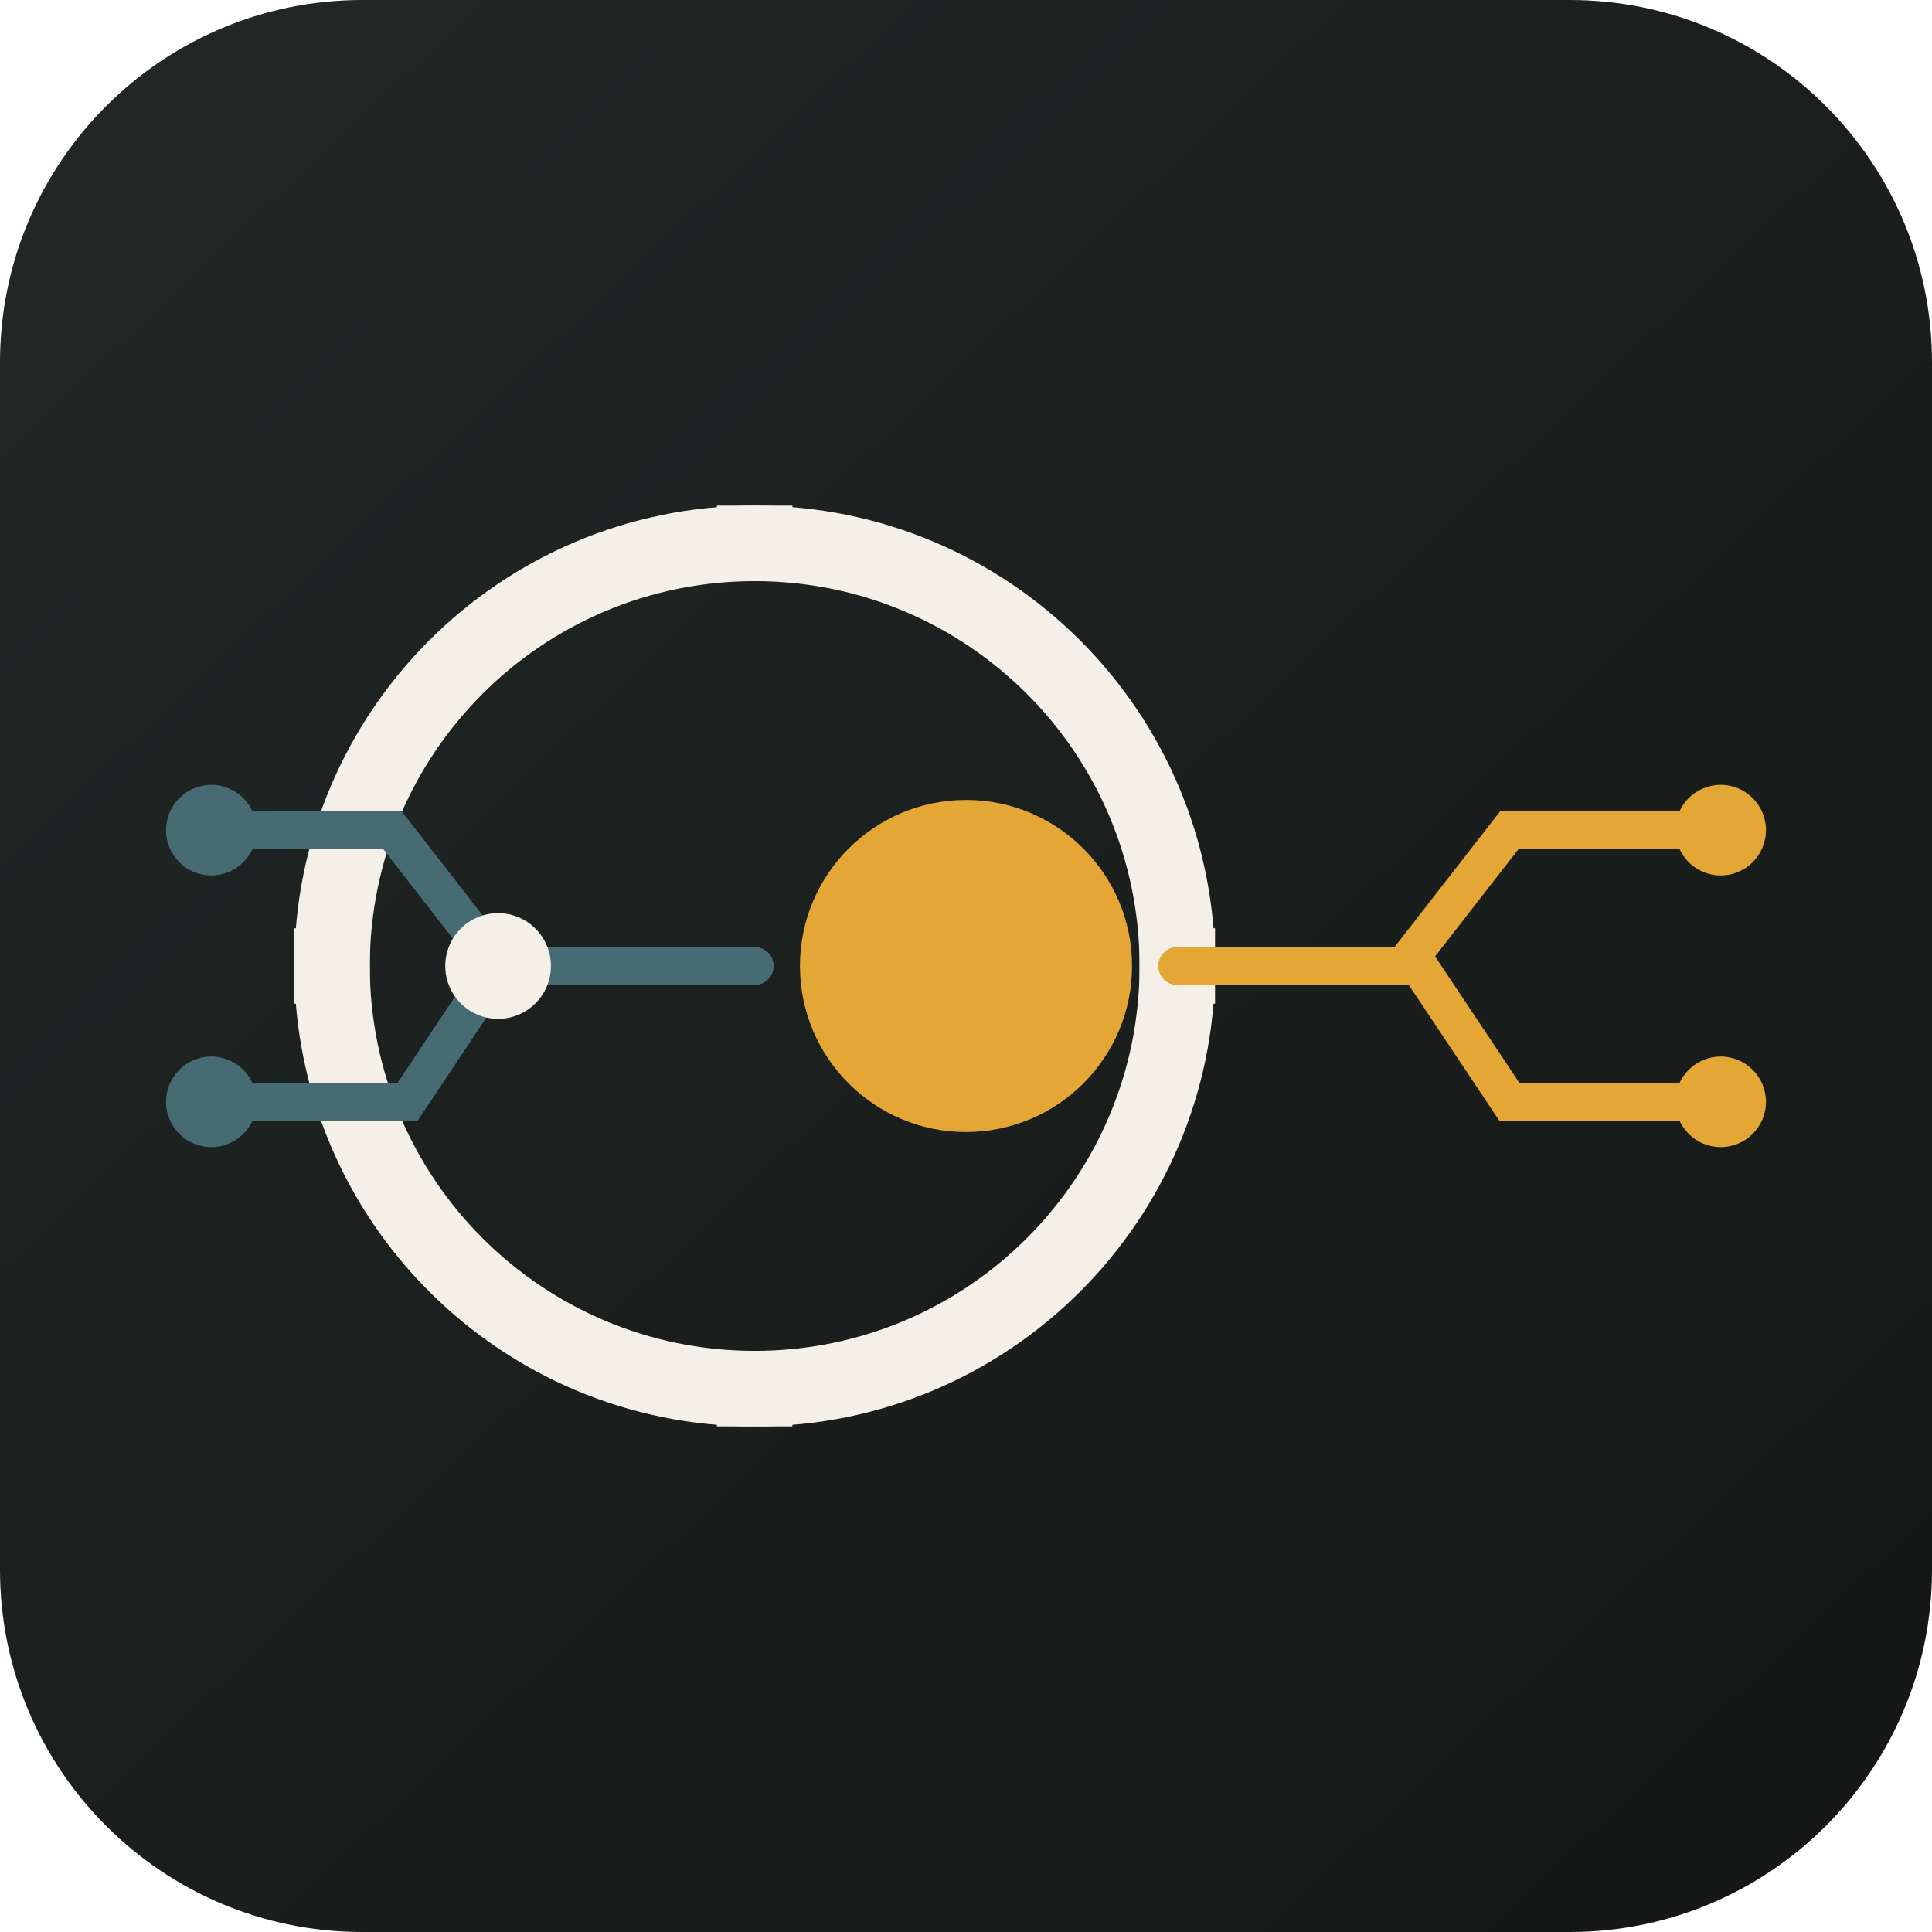
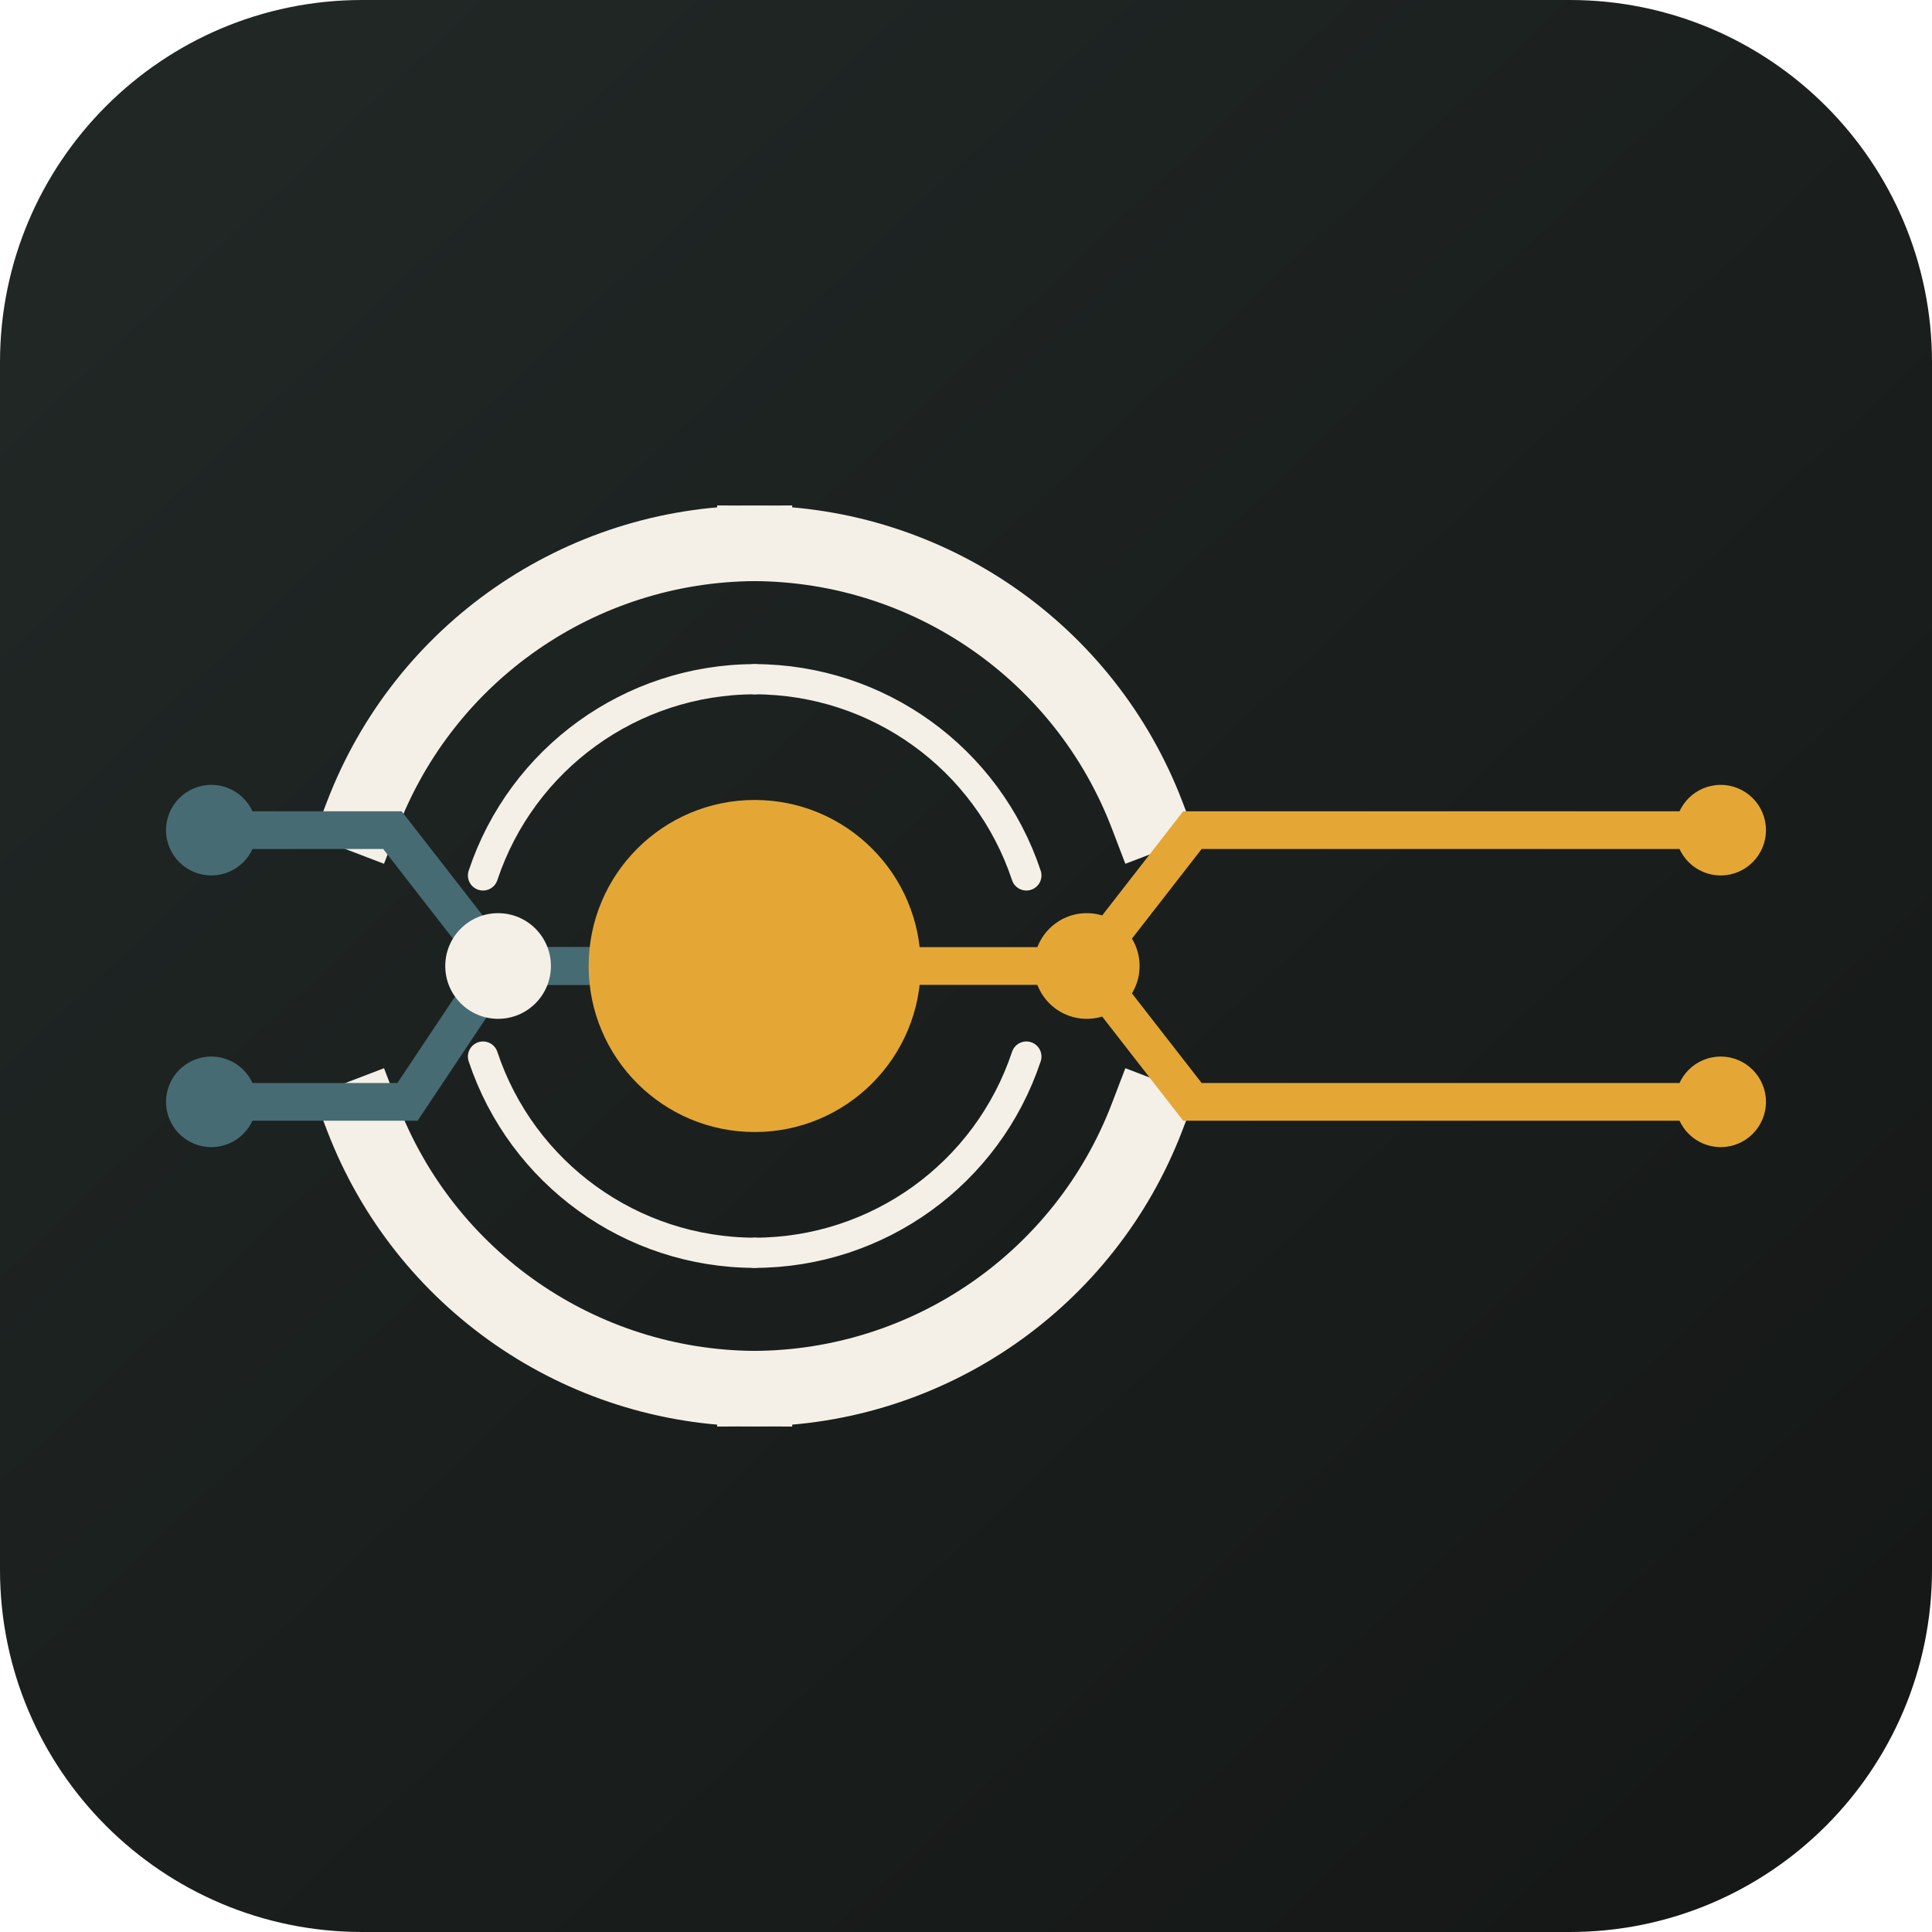
<svg xmlns="http://www.w3.org/2000/svg" viewBox="0 0 256 256" role="img" aria-labelledby="title desc">
  <defs>
    <linearGradient id="iconSurface" x1="26" x2="230" y1="22" y2="238" gradientUnits="userSpaceOnUse">
      <stop offset="0" stop-color="#202725" />
      <stop offset="1" stop-color="#151817" />
    </linearGradient>
    <style>
      .ring { fill: none; stroke: #F4F0E7; stroke-width: 10; stroke-linecap: square; }
+       .inner { fill: none; stroke: #F4F0E7; stroke-width: 4; stroke-linecap: round; }
      .steel { fill: none; stroke: #476B73; stroke-width: 5; stroke-linecap: round; }
      .amber-line { fill: none; stroke: #E4A735; stroke-width: 5; stroke-linecap: round; }
      .steel-node { fill: #476B73; }
      .ink-node { fill: #F4F0E7; }
      .amber { fill: #E4A735; }
    </style>
  </defs>
  <rect width="256" height="256" rx="48" fill="url(#iconSurface)" />
  <g transform="translate(28 48)">
-     <path class="ring" d="M72 24a56 56 0 0 1 56 56" />
-     <path class="ring" d="M128 80a56 56 0 0 1-56 56" />
-     <path class="ring" d="M72 136a56 56 0 0 1-56-56" />
-     <path class="ring" d="M16 80a56 56 0 0 1 56-56" />
-     <path class="steel" d="M0 62h24l14 18h34" />
-     <path class="steel" d="M0 98h26l12-18h34" />
-     <path class="amber-line" d="M128 80h30l14-18h28" />
-     <path class="amber-line" d="M128 80h32l12 18h28" />
+     <path class="ring" d="M72 24a56 56 0 0 1 52 36" />
+     <path class="ring" d="M124 100a56 56 0 0 1-52 36" />
+     <path class="ring" d="M72 136a56 56 0 0 1-52-36" />
+     <path class="ring" d="M20 60a56 56 0 0 1 52-36" />
+     <path class="inner" d="M72 42a38 38 0 0 1 36 26" />
+     <path class="inner" d="M108 92a38 38 0 0 1-36 26" />
+     <path class="inner" d="M72 118a38 38 0 0 1-36-26" />
+     <path class="inner" d="M36 68a38 38 0 0 1 36-26" />
+     <path class="steel" d="M0 62h24l14 18h12" />
+     <path class="steel" d="M0 98h26l12-18h12" />
+     <path class="amber-line" d="M94 80h22" />
+     <path class="amber-line" d="M116 80l14-18h70" />
+     <path class="amber-line" d="M116 80l14 18h70" />
    <circle class="steel-node" cx="0" cy="62" r="6" />
    <circle class="steel-node" cx="0" cy="98" r="6" />
    <circle class="ink-node" cx="38" cy="80" r="7" />
-     <circle class="amber" cx="100" cy="80" r="22" />
+     <circle class="amber" cx="72" cy="80" r="22" />
+     <circle class="amber" cx="116" cy="80" r="7" />
    <circle class="amber" cx="200" cy="62" r="6" />
    <circle class="amber" cx="200" cy="98" r="6" />
  </g>
</svg>
